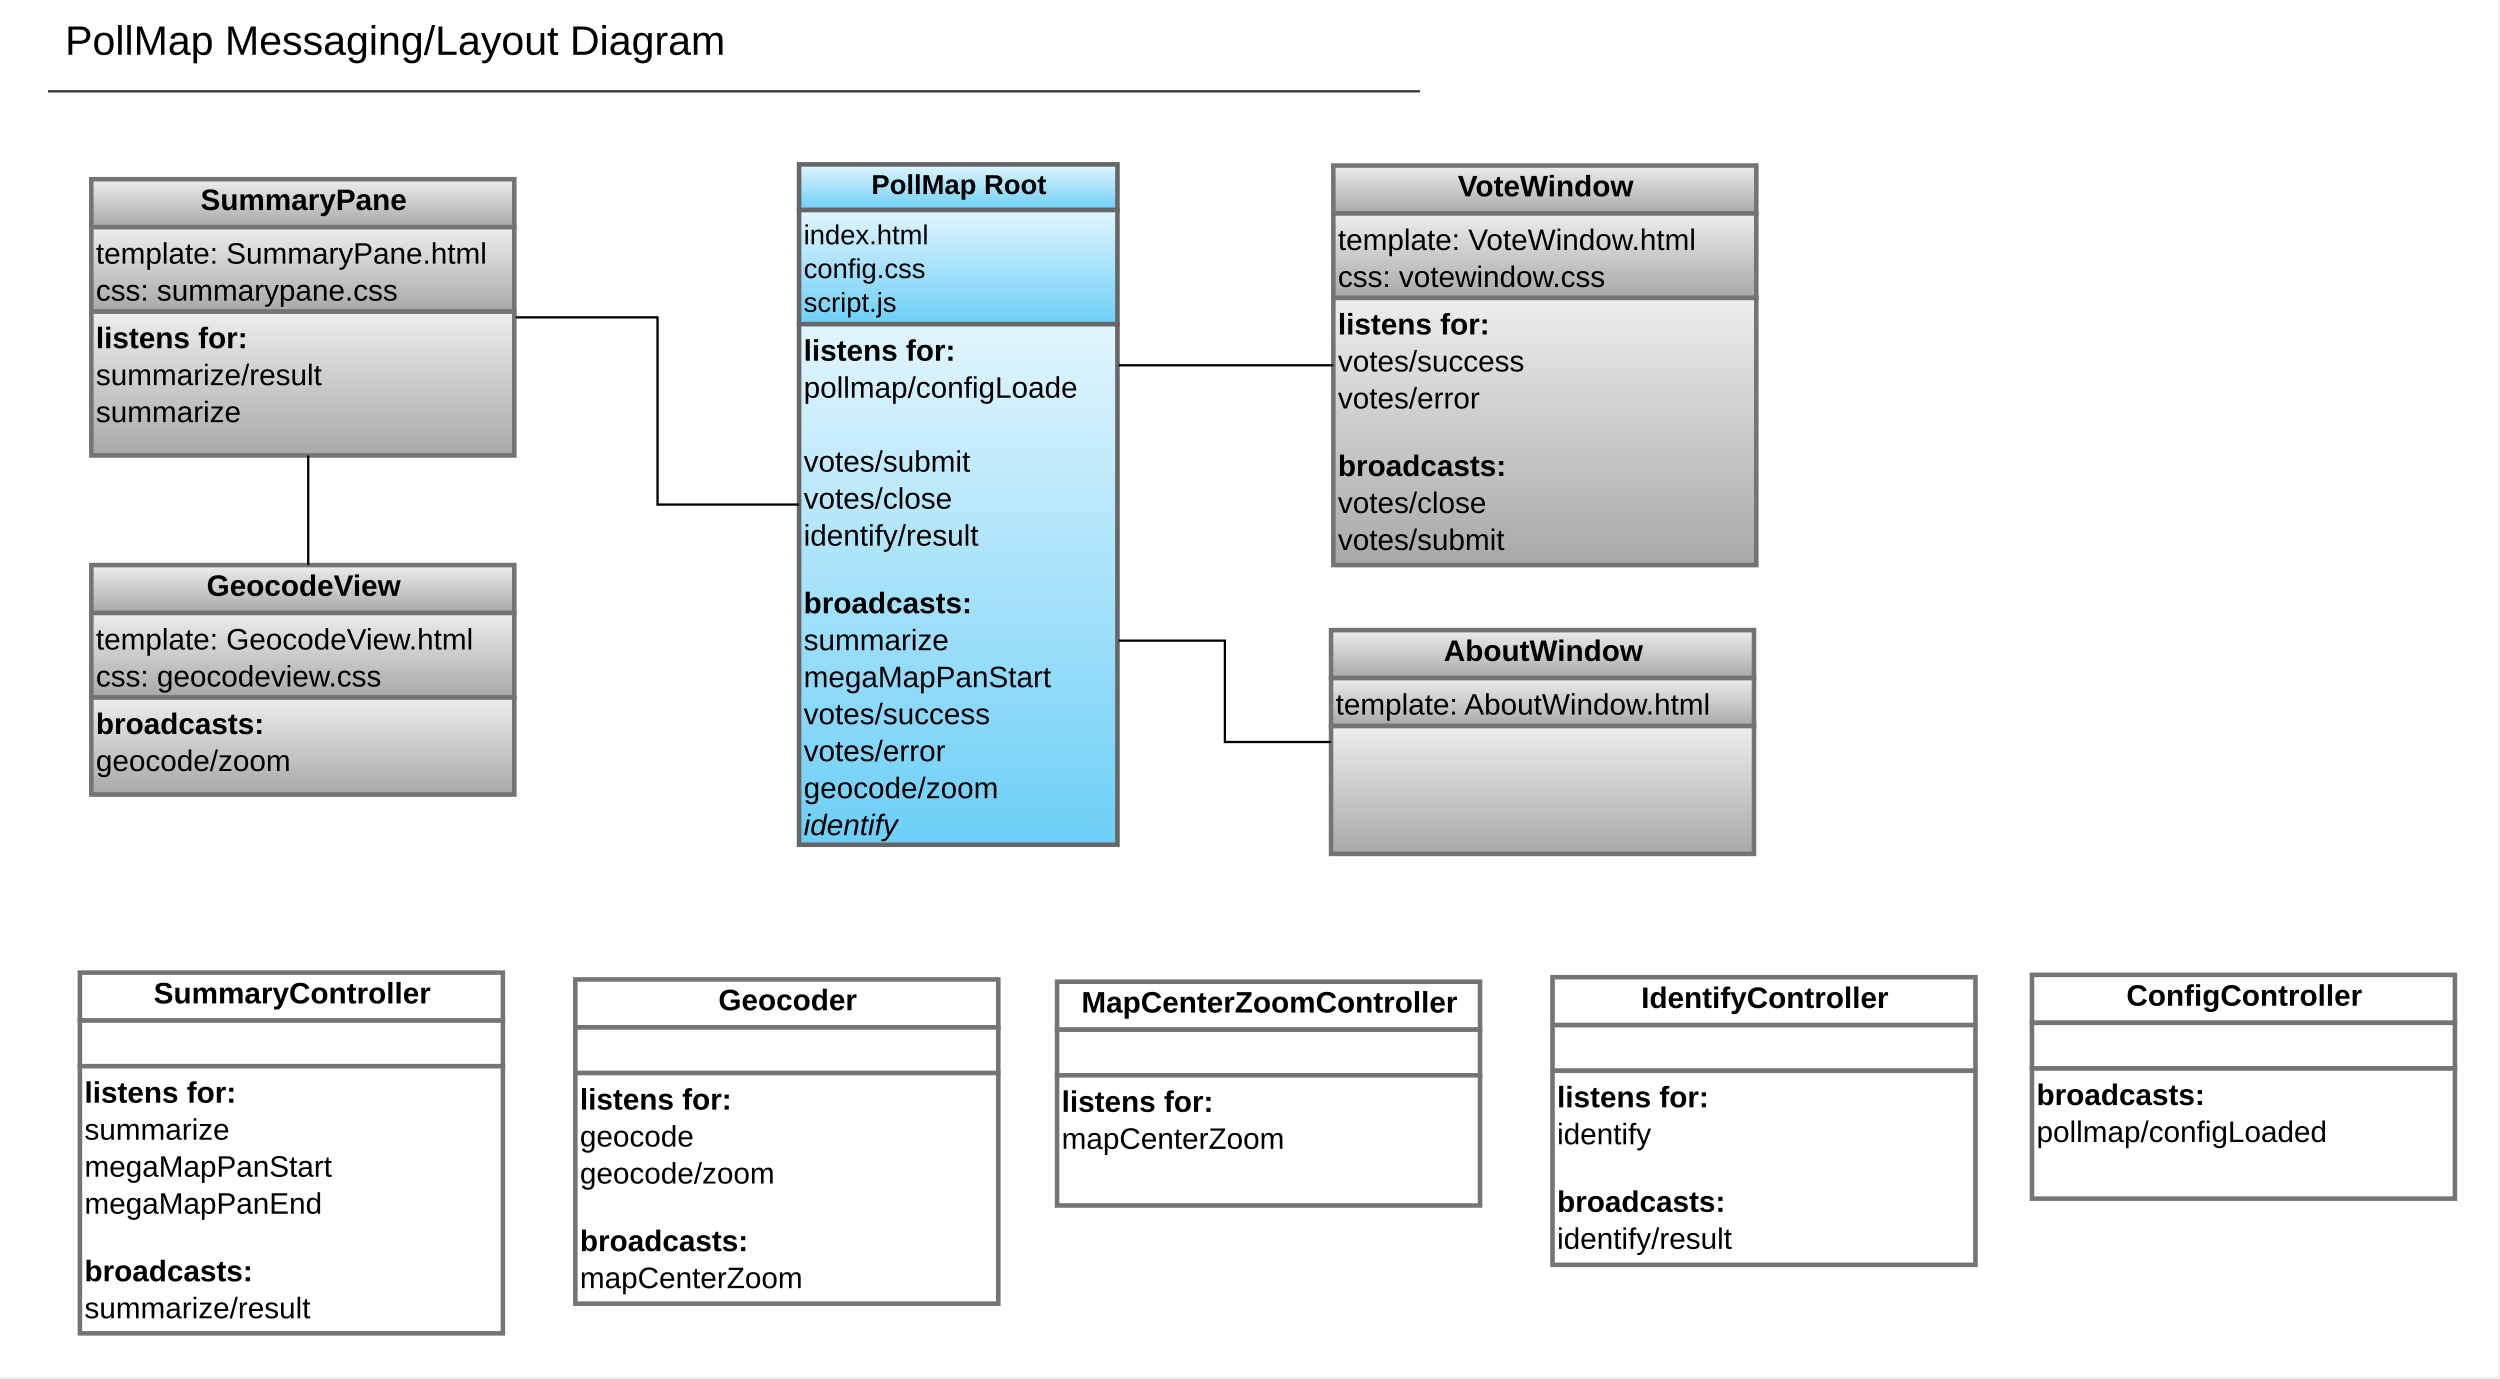
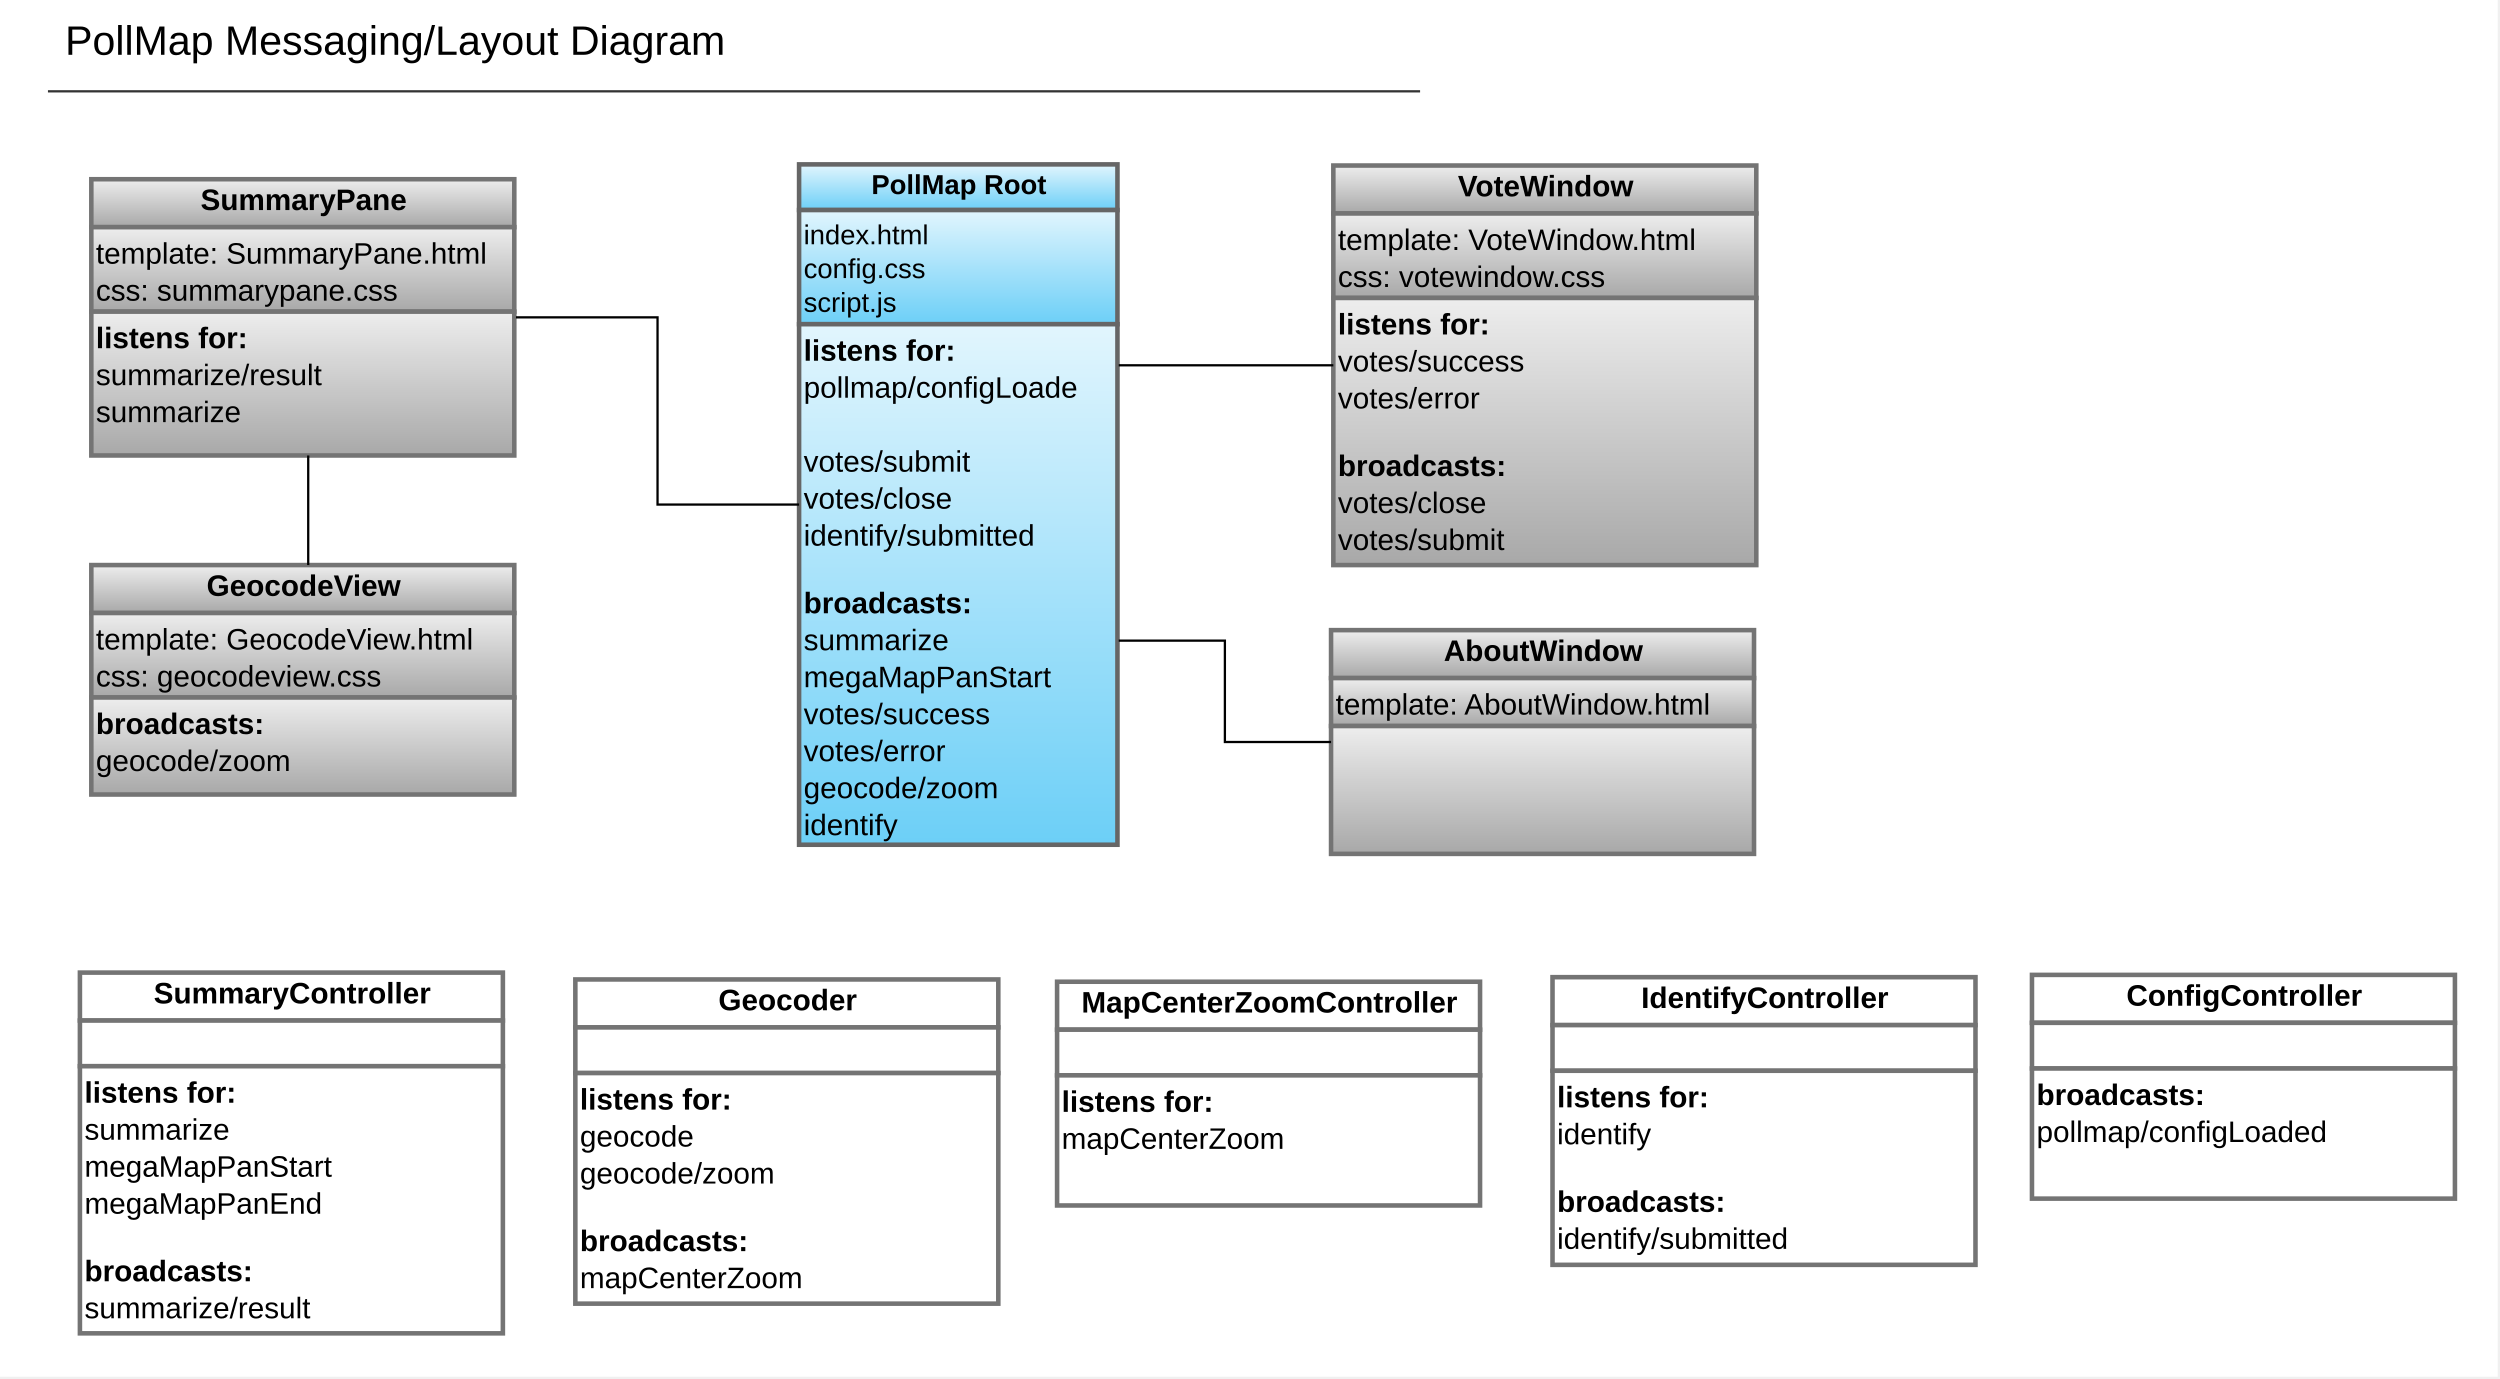
<svg xmlns="http://www.w3.org/2000/svg" width="1095" height="604">
  <rect stroke="#000000" stroke-width="0" fill="#ffffff" x="0" y="0" width="1094" height="603" />
  <g transform="translate(21.0,40.0)">
    <line x1="0.0" y1="0.0" x2="601.0" y2="0.0" stroke-dasharray="23, 0" stroke="#333333" stroke-width="1" />
  </g>
  <g transform="translate(26.5,-10.5) rotate(0 168.5 29.5)">
    <g transform="translate(0.0,37.5)">
      <text x="2" style="text-anchor: start" y="-3.0">
        <tspan xml:space="preserve" font-size="18" font-family="Arial" fill="#000000">PollMap Messaging/Layout Diagram</tspan>
      </text>
    </g>
  </g>
  <g transform="translate(350.0,72.0) rotate(0 70.0 149.0)">
    <defs>
      <linearGradient id="g2" x1="50%" y1="-25%" x2="50%" y2="100%">
        <stop stop-color="white" offset="0%" />
        <stop stop-color="#6ccff7" offset="100%" />
      </linearGradient>
    </defs>
    <g transform="translate(0.0,0.0)">
      <rect x="0.0" y="0.0" width="139.442" height="20.0" stroke="#666666" stroke-width="2.0" style="fill:url(#g2)" />
    </g>
    <g transform="translate(0.0,20.0)">
      <rect x="0.0" y="0.0" width="139.442" height="50.0" stroke="#666666" stroke-width="2.0" style="fill:url(#g2)" />
    </g>
    <g transform="translate(0.0,70.0)">
      <rect x="0.0" y="0.0" width="139.442" height="228.0" stroke="#666666" stroke-width="2.0" style="fill:url(#g2)" />
    </g>
    <g transform="translate(0.0,15.0)">
      <text x="70.0" style="text-anchor: middle" y="-2.0">
        <tspan xml:space="preserve" font-size="12" font-family="Arial" fill="#000000" font-weight="bold">PollMap Root</tspan>
      </text>
    </g>
    <g transform="translate(0.0,37.0)">
      <text x="2" style="text-anchor: start" y="-2.0">
        <tspan xml:space="preserve" font-size="12" font-family="Arial" fill="#000000">index.html</tspan>
      </text>
      <text x="2" style="text-anchor: start" y="12.8">
        <tspan xml:space="preserve" font-size="12" font-family="Arial" fill="#000000">config.css</tspan>
      </text>
      <text x="2" style="text-anchor: start" y="27.6">
        <tspan xml:space="preserve" font-size="12" font-family="Arial" fill="#000000">script.js</tspan>
      </text>
    </g>
    <g transform="translate(0.0,88.0)">
      <text x="2" style="text-anchor: start" y="-2.0">
        <tspan xml:space="preserve" font-size="13" font-family="Arial" fill="#000000" font-weight="bold">listens for: </tspan>
      </text>
      <text x="2" style="text-anchor: start" y="14.2">
        <tspan xml:space="preserve" font-size="13" font-family="Arial" fill="#000000">pollmap/configLoade</tspan>
      </text>
      <text x="2" style="text-anchor: start" y="30.4">
        <tspan />
      </text>
      <text x="2" style="text-anchor: start" y="46.6">
        <tspan xml:space="preserve" font-size="13" font-family="Arial" fill="#000000">votes/submit</tspan>
      </text>
      <text x="2" style="text-anchor: start" y="62.8">
        <tspan xml:space="preserve" font-size="13" font-family="Arial" fill="#000000">votes/close</tspan>
      </text>
      <text x="2" style="text-anchor: start" y="79.0">
-         <tspan xml:space="preserve" font-size="13" font-family="Arial" fill="#000000">identify/result</tspan>
+         <tspan xml:space="preserve" font-size="13" font-family="Arial" fill="#000000">identify/submitted</tspan>
      </text>
      <text x="2" style="text-anchor: start" y="92.4">
        <tspan />
      </text>
      <text x="2" style="text-anchor: start" y="108.6">
        <tspan xml:space="preserve" font-size="13" font-family="Arial" fill="#000000" font-weight="bold">broadcasts:</tspan>
      </text>
      <text x="2" style="text-anchor: start" y="124.8">
        <tspan xml:space="preserve" font-size="13" font-family="Arial" fill="#000000">summarize</tspan>
      </text>
      <text x="2" style="text-anchor: start" y="141.0">
        <tspan xml:space="preserve" font-size="13" font-family="Arial" fill="#000000">megaMapPanStart</tspan>
      </text>
      <text x="2" style="text-anchor: start" y="157.2">
        <tspan xml:space="preserve" font-size="13" font-family="Arial" fill="#000000">votes/success</tspan>
      </text>
      <text x="2" style="text-anchor: start" y="173.4">
        <tspan xml:space="preserve" font-size="13" font-family="Arial" fill="#000000">votes/error</tspan>
      </text>
      <text x="2" style="text-anchor: start" y="189.6">
        <tspan xml:space="preserve" font-size="13" font-family="Arial" fill="#000000">geocode/zoom</tspan>
      </text>
      <text x="2" style="text-anchor: start" y="205.8">
-         <tspan xml:space="preserve" font-size="13" font-family="Arial" fill="#000000" font-style="italic">identify</tspan>
+         <tspan xml:space="preserve" font-size="13" font-family="Arial" fill="#000000">identify</tspan>
      </text>
    </g>
  </g>
  <g transform="translate(584.0,72.5) rotate(0 93.0 87.5)">
    <defs>
      <linearGradient id="g3" x1="50%" y1="-25%" x2="50%" y2="100%">
        <stop stop-color="white" offset="0%" />
        <stop stop-color="#a8a8a8" offset="100%" />
      </linearGradient>
    </defs>
    <g transform="translate(0.0,0.0)">
      <rect x="0.0" y="0.0" width="185.259" height="21.0" stroke="#747474" stroke-width="2.0" style="fill:url(#g3)" />
    </g>
    <g transform="translate(0.0,21.0)">
      <rect x="0.0" y="0.0" width="185.259" height="37.0" stroke="#747474" stroke-width="2.0" style="fill:url(#g3)" />
    </g>
    <g transform="translate(0.0,58.0)">
      <rect x="0.0" y="0.0" width="185.259" height="117.0" stroke="#747474" stroke-width="2.0" style="fill:url(#g3)" />
    </g>
    <g transform="translate(0.0,15.5)">
      <text x="93.0" style="text-anchor: middle" y="-2.0">
        <tspan xml:space="preserve" font-size="13" font-family="Arial" fill="#000000" font-weight="bold">VoteWindow</tspan>
      </text>
    </g>
    <g transform="translate(0.0,39.0)">
      <text x="2" style="text-anchor: start" y="-2.0">
        <tspan xml:space="preserve" font-size="13" font-family="Arial" fill="#000000">template: VoteWindow.html</tspan>
      </text>
      <text x="2" style="text-anchor: start" y="14.2">
        <tspan xml:space="preserve" font-size="13" font-family="Arial" fill="#000000">css: votewindow.css</tspan>
      </text>
    </g>
    <g transform="translate(0.0,76.0)">
      <text x="2" style="text-anchor: start" y="-2.0">
        <tspan xml:space="preserve" font-size="13" font-family="Arial" fill="#000000" font-weight="bold">listens for:</tspan>
      </text>
      <text x="2" style="text-anchor: start" y="14.2">
        <tspan xml:space="preserve" font-size="13" font-family="Arial" fill="#000000">votes/success</tspan>
      </text>
      <text x="2" style="text-anchor: start" y="30.4">
        <tspan xml:space="preserve" font-size="13" font-family="Arial" fill="#000000">votes/error</tspan>
      </text>
      <text x="2" style="text-anchor: start" y="43.8">
        <tspan />
      </text>
      <text x="2" style="text-anchor: start" y="60.0">
        <tspan xml:space="preserve" font-size="13" font-family="Arial" fill="#000000" font-weight="bold">broadcasts:</tspan>
      </text>
      <text x="2" style="text-anchor: start" y="76.2">
        <tspan xml:space="preserve" font-size="13" font-family="Arial" fill="#000000">votes/close</tspan>
      </text>
      <text x="2" style="text-anchor: start" y="92.4">
        <tspan xml:space="preserve" font-size="13" font-family="Arial" fill="#000000">votes/submit</tspan>
      </text>
    </g>
  </g>
  <g transform="translate(584.0,160.0)">
    <line x1="0.0" y1="0.0" x2="-94.0" y2="0.0" stroke-dasharray="23, 0" stroke="#000000" stroke-width="1" />
  </g>
  <g transform="translate(583.0,276.0) rotate(0 93.0 49.0)">
    <defs>
      <linearGradient id="g5" x1="50%" y1="-25%" x2="50%" y2="100%">
        <stop stop-color="white" offset="0%" />
        <stop stop-color="#a8a8a8" offset="100%" />
      </linearGradient>
    </defs>
    <g transform="translate(0.0,0.0)">
      <rect x="0.0" y="0.0" width="185.259" height="21.0" stroke="#747474" stroke-width="2.0" style="fill:url(#g5)" />
    </g>
    <g transform="translate(0.0,21.0)">
      <rect x="0.0" y="0.0" width="185.259" height="21.0" stroke="#747474" stroke-width="2.0" style="fill:url(#g5)" />
    </g>
    <g transform="translate(0.0,42.0)">
      <rect x="0.0" y="0.0" width="185.259" height="56.0" stroke="#747474" stroke-width="2.0" style="fill:url(#g5)" />
    </g>
    <g transform="translate(0.0,15.5)">
      <text x="93.0" style="text-anchor: middle" y="-2.0">
        <tspan xml:space="preserve" font-size="13" font-family="Arial" fill="#000000" font-weight="bold">AboutWindow</tspan>
      </text>
    </g>
    <g transform="translate(0.0,39.0)">
      <text x="2" style="text-anchor: start" y="-2.0">
        <tspan xml:space="preserve" font-size="13" font-family="Arial" fill="#000000">template: AboutWindow.html</tspan>
      </text>
    </g>
    <g />
  </g>
  <g transform="translate(583.0,325.0)">
    <path d="M0.0,0.0 L-46.5,0.0 L-46.5,-44.4 L-93.0,-44.4 " stroke-dasharray="23, 0" fill="none" stroke="#000000" stroke-width="1" />
  </g>
  <g transform="translate(40.0,78.5) rotate(0 93.0 60.5)">
    <defs>
      <linearGradient id="g7" x1="50%" y1="-25%" x2="50%" y2="100%">
        <stop stop-color="white" offset="0%" />
        <stop stop-color="#a8a8a8" offset="100%" />
      </linearGradient>
    </defs>
    <g transform="translate(0.0,0.0)">
      <rect x="0.0" y="0.0" width="185.259" height="21.0" stroke="#747474" stroke-width="2.0" style="fill:url(#g7)" />
    </g>
    <g transform="translate(0.0,21.0)">
      <rect x="0.0" y="0.0" width="185.259" height="37.0" stroke="#747474" stroke-width="2.0" style="fill:url(#g7)" />
    </g>
    <g transform="translate(0.0,58.0)">
      <rect x="0.0" y="0.0" width="185.259" height="63.0" stroke="#747474" stroke-width="2.0" style="fill:url(#g7)" />
    </g>
    <g transform="translate(0.0,15.5)">
      <text x="93.0" style="text-anchor: middle" y="-2.0">
        <tspan xml:space="preserve" font-size="13" font-family="Arial" fill="#000000" font-weight="bold">SummaryPane</tspan>
      </text>
    </g>
    <g transform="translate(0.0,39.0)">
      <text x="2" style="text-anchor: start" y="-2.0">
        <tspan xml:space="preserve" font-size="13" font-family="Arial" fill="#000000">template: SummaryPane.html</tspan>
      </text>
      <text x="2" style="text-anchor: start" y="14.2">
        <tspan xml:space="preserve" font-size="13" font-family="Arial" fill="#000000">css: summarypane.css</tspan>
      </text>
    </g>
    <g transform="translate(0.0,76.0)">
      <text x="2" style="text-anchor: start" y="-2.0">
        <tspan xml:space="preserve" font-size="13" font-family="Arial" fill="#000000" font-weight="bold">listens for: </tspan>
      </text>
      <text x="2" style="text-anchor: start" y="14.2">
        <tspan xml:space="preserve" font-size="13" font-family="Arial" fill="#000000">summarize/result</tspan>
      </text>
      <text x="2" style="text-anchor: start" y="30.4">
        <tspan xml:space="preserve" font-size="13" font-family="Arial" fill="#000000">summarize</tspan>
      </text>
    </g>
  </g>
  <g transform="translate(35.0,426.0) rotate(0 93.0 79.0)">
    <defs>
      <linearGradient id="g8" x1="50%" y1="-25%" x2="50%" y2="100%">
        <stop stop-color="white" offset="0%" />
        <stop stop-color="#ffffff" offset="100%" />
      </linearGradient>
    </defs>
    <g transform="translate(0.0,0.0)">
      <rect x="0.0" y="0.0" width="185.259" height="21.0" stroke="#747474" stroke-width="2.0" style="fill:url(#g8)" />
    </g>
    <g transform="translate(0.0,21.0)">
      <rect x="0.0" y="0.0" width="185.259" height="20.0" stroke="#747474" stroke-width="2.0" style="fill:url(#g8)" />
    </g>
    <g transform="translate(0.0,41.0)">
      <rect x="0.0" y="0.0" width="185.259" height="117.0" stroke="#747474" stroke-width="2.0" style="fill:url(#g8)" />
    </g>
    <g transform="translate(0.0,15.5)">
      <text x="93.0" style="text-anchor: middle" y="-2.0">
        <tspan xml:space="preserve" font-size="13" font-family="Arial" fill="#000000" font-weight="bold">SummaryController</tspan>
      </text>
    </g>
    <g />
    <g transform="translate(0.0,59.0)">
      <text x="2" style="text-anchor: start" y="-2.0">
        <tspan xml:space="preserve" font-size="13" font-family="Arial" fill="#000000" font-weight="bold">listens for:</tspan>
      </text>
      <text x="2" style="text-anchor: start" y="14.2">
        <tspan xml:space="preserve" font-size="13" font-family="Arial" fill="#000000">summarize</tspan>
      </text>
      <text x="2" style="text-anchor: start" y="30.4">
        <tspan xml:space="preserve" font-size="13" font-family="Arial" fill="#000000">megaMapPanStart</tspan>
      </text>
      <text x="2" style="text-anchor: start" y="46.6">
        <tspan xml:space="preserve" font-size="13" font-family="Arial" fill="#000000">megaMapPanEnd</tspan>
      </text>
      <text x="2" style="text-anchor: start" y="60">
        <tspan />
      </text>
      <text x="2" style="text-anchor: start" y="76.2">
        <tspan xml:space="preserve" font-size="13" font-family="Arial" fill="#000000" font-weight="bold">broadcasts:</tspan>
      </text>
      <text x="2" style="text-anchor: start" y="92.4">
        <tspan xml:space="preserve" font-size="13" font-family="Arial" fill="#000000">summarize/result</tspan>
      </text>
    </g>
  </g>
  <g transform="translate(40.0,247.5) rotate(0 93.0 50.25)">
    <defs>
      <linearGradient id="g9" x1="50%" y1="-25%" x2="50%" y2="100%">
        <stop stop-color="white" offset="0%" />
        <stop stop-color="#a8a8a8" offset="100%" />
      </linearGradient>
    </defs>
    <g transform="translate(0.0,0.0)">
      <rect x="0.0" y="0.0" width="185.259" height="21.0" stroke="#747474" stroke-width="2.0" style="fill:url(#g9)" />
    </g>
    <g transform="translate(0.0,21.0)">
      <rect x="0.0" y="0.0" width="185.259" height="37.0" stroke="#747474" stroke-width="2.0" style="fill:url(#g9)" />
    </g>
    <g transform="translate(0.0,58.0)">
      <rect x="0.0" y="0.0" width="185.259" height="42.5" stroke="#747474" stroke-width="2.0" style="fill:url(#g9)" />
    </g>
    <g transform="translate(0.0,15.5)">
      <text x="93.0" style="text-anchor: middle" y="-2.0">
        <tspan xml:space="preserve" font-size="13" font-family="Arial" fill="#000000" font-weight="bold">GeocodeView</tspan>
      </text>
    </g>
    <g transform="translate(0.0,39.0)">
      <text x="2" style="text-anchor: start" y="-2.0">
        <tspan xml:space="preserve" font-size="13" font-family="Arial" fill="#000000">template: GeocodeView.html</tspan>
      </text>
      <text x="2" style="text-anchor: start" y="14.2">
        <tspan xml:space="preserve" font-size="13" font-family="Arial" fill="#000000">css: geocodeview.css</tspan>
      </text>
    </g>
    <g transform="translate(0.0,76.0)">
      <text x="2" style="text-anchor: start" y="-2.0">
        <tspan xml:space="preserve" font-size="13" font-family="Arial" fill="#000000" font-weight="bold">broadcasts: </tspan>
      </text>
      <text x="2" style="text-anchor: start" y="14.2">
        <tspan xml:space="preserve" font-size="13" font-family="Arial" fill="#000000">geocode/zoom</tspan>
      </text>
    </g>
  </g>
  <g transform="translate(252.0,429.0) rotate(0 93.0 71.0)">
    <defs>
      <linearGradient id="g10" x1="50%" y1="-25%" x2="50%" y2="100%">
        <stop stop-color="white" offset="0%" />
        <stop stop-color="#ffffff" offset="100%" />
      </linearGradient>
    </defs>
    <g transform="translate(0.0,0.0)">
      <rect x="0.0" y="0.0" width="185.259" height="21.0" stroke="#747474" stroke-width="2.0" style="fill:url(#g10)" />
    </g>
    <g transform="translate(0.0,21.0)">
      <rect x="0.0" y="0.0" width="185.259" height="20.0" stroke="#747474" stroke-width="2.0" style="fill:url(#g10)" />
    </g>
    <g transform="translate(0.0,41.0)">
      <rect x="0.0" y="0.0" width="185.259" height="101.0" stroke="#747474" stroke-width="2.0" style="fill:url(#g10)" />
    </g>
    <g transform="translate(0.0,15.5)">
      <text x="93.0" style="text-anchor: middle" y="-2.0">
        <tspan xml:space="preserve" font-size="13" font-family="Arial" fill="#000000" font-weight="bold">Geocoder</tspan>
      </text>
    </g>
    <g />
    <g transform="translate(0.0,59.0)">
      <text x="2" style="text-anchor: start" y="-2.0">
        <tspan xml:space="preserve" font-size="13" font-family="Arial" fill="#000000" font-weight="bold">listens for:</tspan>
      </text>
      <text x="2" style="text-anchor: start" y="14.2">
        <tspan xml:space="preserve" font-size="13" font-family="Arial" fill="#000000">geocode</tspan>
      </text>
      <text x="2" style="text-anchor: start" y="30.4">
        <tspan xml:space="preserve" font-size="13" font-family="Arial" fill="#000000">geocode/zoom</tspan>
      </text>
      <text x="2" style="text-anchor: start" y="43.8">
        <tspan />
      </text>
      <text x="2" style="text-anchor: start" y="60.0">
        <tspan xml:space="preserve" font-size="13" font-family="Arial" fill="#000000" font-weight="bold">broadcasts:</tspan>
      </text>
      <text x="2" style="text-anchor: start" y="76.2">
        <tspan xml:space="preserve" font-size="13" font-family="Arial" fill="#000000">mapCenterZoom</tspan>
      </text>
    </g>
  </g>
  <g transform="translate(463.0,430.0) rotate(0 93.0 49.0)">
    <defs>
      <linearGradient id="g11" x1="50%" y1="-25%" x2="50%" y2="100%">
        <stop stop-color="white" offset="0%" />
        <stop stop-color="#ffffff" offset="100%" />
      </linearGradient>
    </defs>
    <g transform="translate(0.0,0.0)">
      <rect x="0.0" y="0.0" width="185.259" height="21.0" stroke="#747474" stroke-width="2.0" style="fill:url(#g11)" />
    </g>
    <g transform="translate(0.0,21.0)">
      <rect x="0.0" y="0.0" width="185.259" height="20.0" stroke="#747474" stroke-width="2.0" style="fill:url(#g11)" />
    </g>
    <g transform="translate(0.0,41.0)">
      <rect x="0.0" y="0.0" width="185.259" height="57.0" stroke="#747474" stroke-width="2.0" style="fill:url(#g11)" />
    </g>
    <g transform="translate(0.0,15.5)">
      <text x="93.0" style="text-anchor: middle" y="-2.0">
        <tspan xml:space="preserve" font-size="13" font-family="Arial" fill="#000000" font-weight="bold">MapCenterZoomController</tspan>
      </text>
    </g>
    <g />
    <g transform="translate(0.0,59.0)">
      <text x="2" style="text-anchor: start" y="-2.0">
        <tspan xml:space="preserve" font-size="13" font-family="Arial" fill="#000000" font-weight="bold">listens for:</tspan>
      </text>
      <text x="2" style="text-anchor: start" y="14.2">
        <tspan xml:space="preserve" font-size="13" font-family="Arial" fill="#000000">mapCenterZoom</tspan>
      </text>
    </g>
  </g>
  <g transform="translate(680.0,428.0) rotate(0 93.0 63.0)">
    <defs>
      <linearGradient id="g12" x1="50%" y1="-25%" x2="50%" y2="100%">
        <stop stop-color="white" offset="0%" />
        <stop stop-color="#ffffff" offset="100%" />
      </linearGradient>
    </defs>
    <g transform="translate(0.0,0.0)">
      <rect x="0.0" y="0.0" width="185.259" height="21.0" stroke="#747474" stroke-width="2.0" style="fill:url(#g12)" />
    </g>
    <g transform="translate(0.0,21.0)">
      <rect x="0.0" y="0.0" width="185.259" height="20.0" stroke="#747474" stroke-width="2.0" style="fill:url(#g12)" />
    </g>
    <g transform="translate(0.0,41.0)">
      <rect x="0.0" y="0.0" width="185.259" height="85.0" stroke="#747474" stroke-width="2.0" style="fill:url(#g12)" />
    </g>
    <g transform="translate(0.0,15.5)">
      <text x="93.0" style="text-anchor: middle" y="-2.0">
        <tspan xml:space="preserve" font-size="13" font-family="Arial" fill="#000000" font-weight="bold">IdentifyController</tspan>
      </text>
    </g>
    <g />
    <g transform="translate(0.0,59.0)">
      <text x="2" style="text-anchor: start" y="-2.0">
        <tspan xml:space="preserve" font-size="13" font-family="Arial" fill="#000000" font-weight="bold">listens for:</tspan>
      </text>
      <text x="2" style="text-anchor: start" y="14.2">
        <tspan xml:space="preserve" font-size="13" font-family="Arial" fill="#000000">identify</tspan>
      </text>
      <text x="2" style="text-anchor: start" y="27.6">
        <tspan />
      </text>
      <text x="2" style="text-anchor: start" y="43.8">
        <tspan xml:space="preserve" font-size="13" font-family="Arial" fill="#000000" font-weight="bold">broadcasts:</tspan>
      </text>
      <text x="2" style="text-anchor: start" y="60.0">
-         <tspan xml:space="preserve" font-size="13" font-family="Arial" fill="#000000">identify/result</tspan>
+         <tspan xml:space="preserve" font-size="13" font-family="Arial" fill="#000000">identify/submitted</tspan>
      </text>
    </g>
  </g>
  <g transform="translate(890.0,427.0) rotate(0 93.0 49.0)">
    <defs>
      <linearGradient id="g13" x1="50%" y1="-25%" x2="50%" y2="100%">
        <stop stop-color="white" offset="0%" />
        <stop stop-color="#ffffff" offset="100%" />
      </linearGradient>
    </defs>
    <g transform="translate(0.0,0.0)">
      <rect x="0.0" y="0.0" width="185.259" height="21.0" stroke="#747474" stroke-width="2.0" style="fill:url(#g13)" />
    </g>
    <g transform="translate(0.0,21.0)">
      <rect x="0.0" y="0.0" width="185.259" height="20.0" stroke="#747474" stroke-width="2.0" style="fill:url(#g13)" />
    </g>
    <g transform="translate(0.0,41.0)">
      <rect x="0.0" y="0.0" width="185.259" height="57.0" stroke="#747474" stroke-width="2.0" style="fill:url(#g13)" />
    </g>
    <g transform="translate(0.0,15.5)">
      <text x="93.0" style="text-anchor: middle" y="-2.0">
        <tspan xml:space="preserve" font-size="13" font-family="Arial" fill="#000000" font-weight="bold">ConfigController</tspan>
      </text>
    </g>
    <g />
    <g transform="translate(0.0,59.0)">
      <text x="2" style="text-anchor: start" y="-2.0">
        <tspan xml:space="preserve" font-size="13" font-family="Arial" fill="#000000" font-weight="bold">broadcasts:</tspan>
      </text>
      <text x="2" style="text-anchor: start" y="14.2">
        <tspan xml:space="preserve" font-size="13" font-family="Arial" fill="#000000">pollmap/configLoaded</tspan>
      </text>
    </g>
  </g>
  <g transform="translate(135.0,199.5)">
    <path d="M0.0,0.0 L0.0,24.0 L0.0,24.0 L0.0,48.0 " stroke-dasharray="23, 0" fill="none" stroke="#000000" stroke-width="1" />
  </g>
  <g transform="translate(226.0,139.0)">
    <path d="M0.0,0.0 L62.0,0.0 L62.0,82.0 L124.0,82.0 " stroke-dasharray="23, 0" fill="none" stroke="#000000" stroke-width="1" />
  </g>
</svg>
